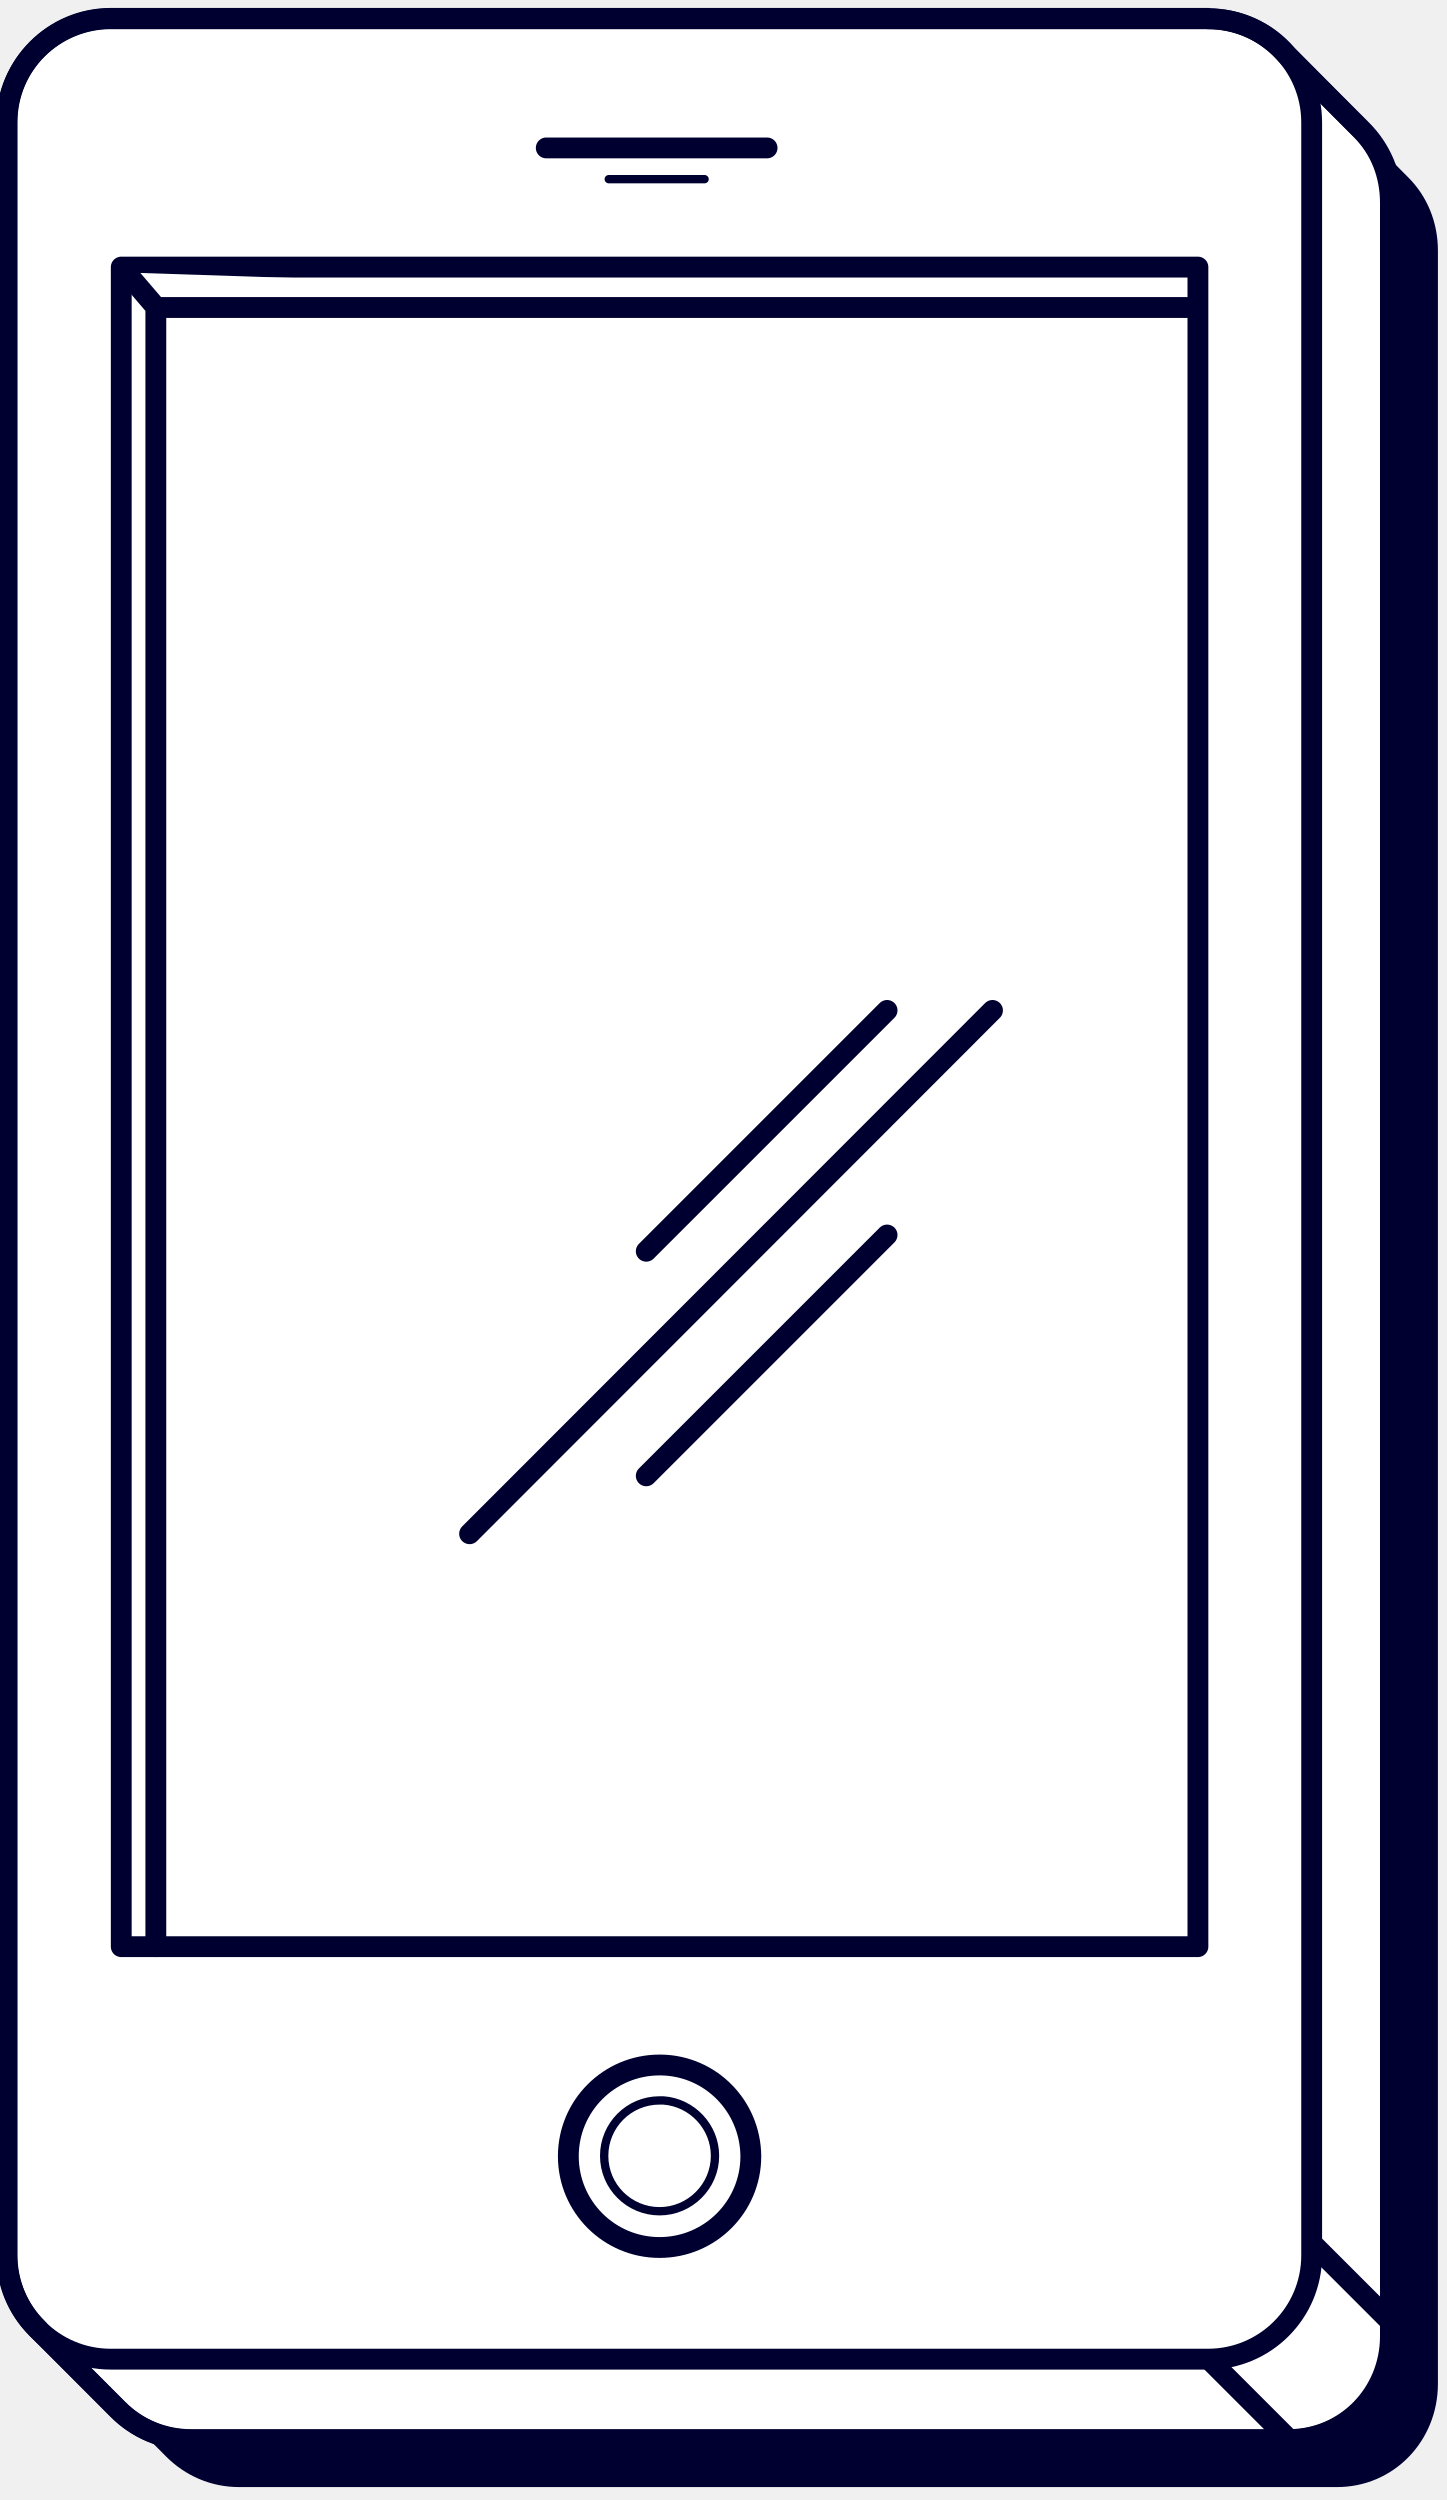
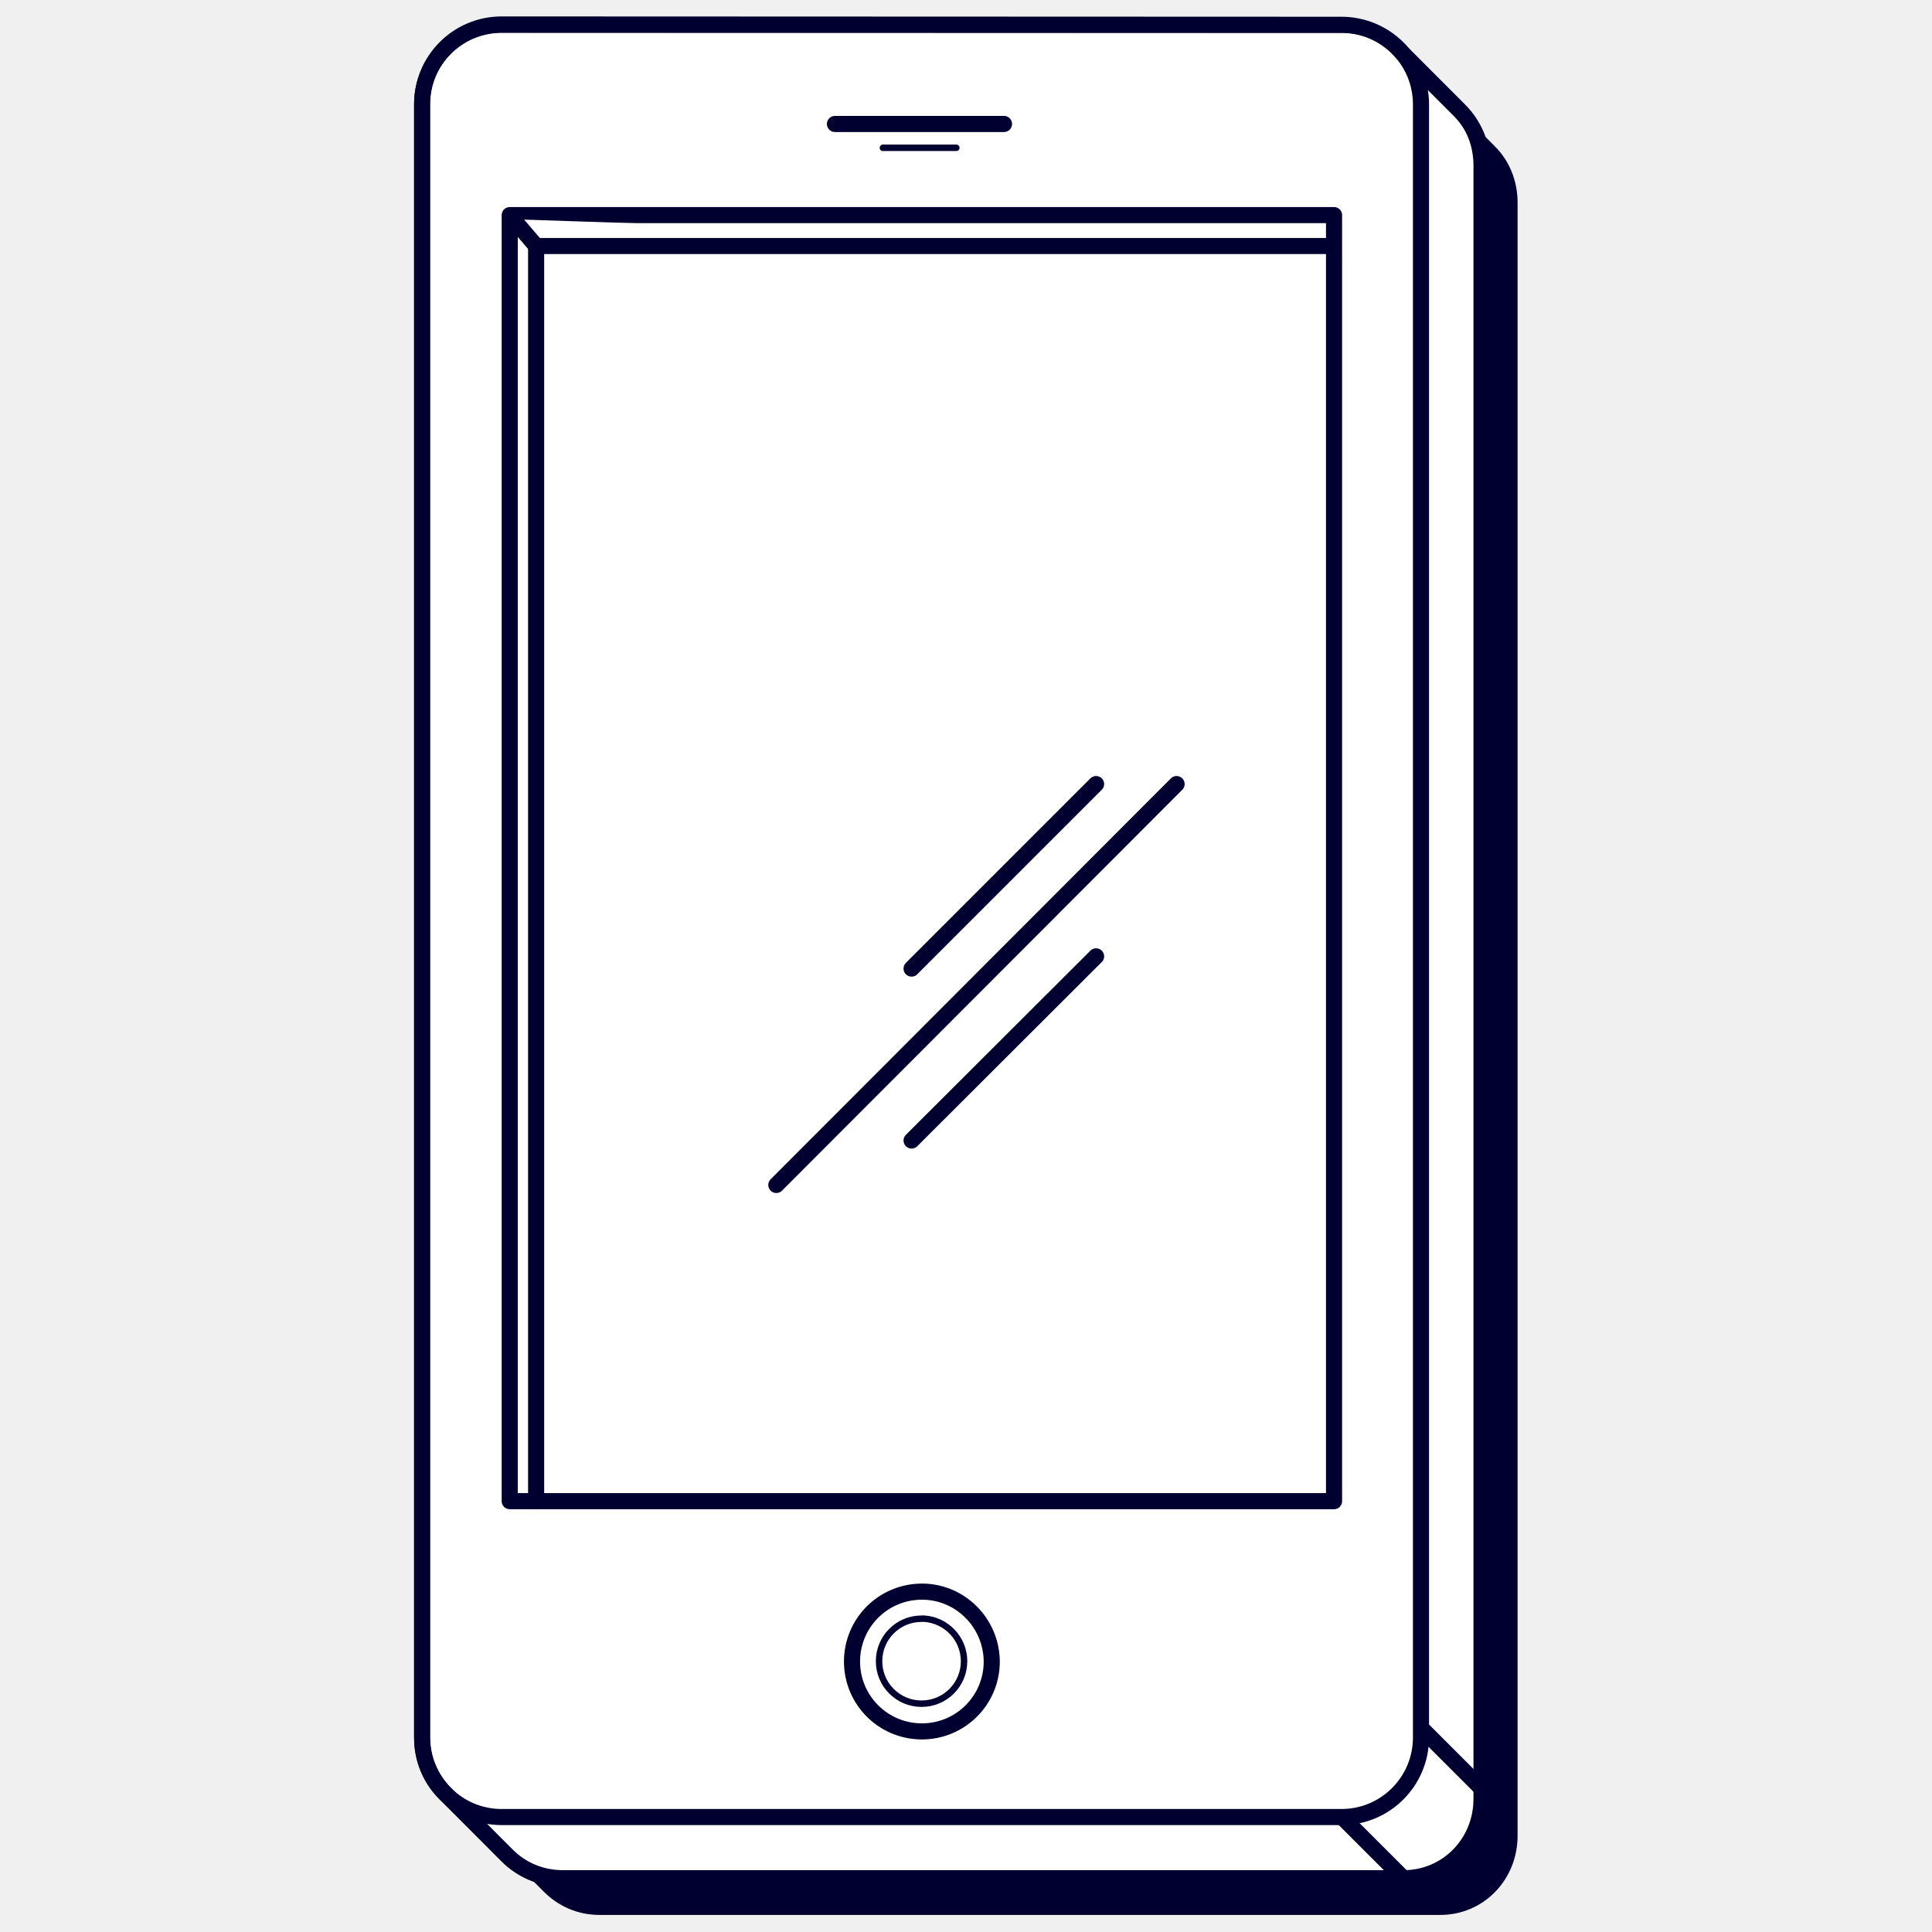
- <svg xmlns="http://www.w3.org/2000/svg" version="1.1" x="0px" y="0px" viewBox="0 0 347.1 600" enable-background="new 0 0 347.1 600" xml:space="preserve">
+ <svg xmlns="http://www.w3.org/2000/svg" version="1.1" id="Layer_1" x="0px" y="0px" viewBox="-252.5 -285 600 600" enable-background="new -252.5 -285 600 600" xml:space="preserve">
  <g id="shadow">
-     <path fill="#000030" d="M345.1,572.1V60.2c0-6.9-2.6-13.1-7.1-17.6l-17.9-18c-4.6-5.3-11.2-8.7-18.8-8.7H38.1   c-13.7,0-23.9,11.1-23.9,24.8v511.9c0,6.9,2.4,13.2,6.9,17.7l-0.3,0.1l19.1,19.2c4.5,4.5,10.6,7.3,17.5,7.3h263.3   C334.4,597,345.1,585.9,345.1,572.1z" />
+     <path fill="#000030" d="M218.8,285.1v-507.2c0-6.8-2.6-13-7-17.4l-17.7-17.8c-4.6-5.3-11.1-8.6-18.6-8.6H-85.3   c-13.6,0-23.7,11-23.7,24.6v507.2c0,6.8,2.4,13.1,6.8,17.5l-0.3,0.1l18.9,19c4.5,4.5,10.5,7.2,17.3,7.2h260.9   C208.2,309.8,218.8,298.8,218.8,285.1z" />
  </g>
  <g id="illustration">
    <g>
      <g>
        <g>
-           <path fill="#FFFFFF" stroke="#000030" stroke-width="5" stroke-linecap="round" stroke-linejoin="round" stroke-miterlimit="10" d="      M307.9,12.3l18.9,18.9c4.5,4.5,7.3,10.7,7.3,17.6v511.9c0,13.7-11.1,24.9-24.9,24.9H45.9c-6.9,0-13.1-2.8-17.6-7.3L9.1,559" />
+           <path fill="#FFFFFF" stroke="#000030" stroke-width="5" stroke-linecap="round" stroke-linejoin="round" stroke-miterlimit="10" d="      M182-269.5l18.7,18.7c4.5,4.5,7.2,10.6,7.2,17.4v507.2c0,13.6-11,24.7-24.7,24.7H-77.6c-6.8,0-13-2.8-17.4-7.2l-19-19.1" />
        </g>
-         <path fill="#FFFFFF" stroke="#000030" stroke-width="5" stroke-linecap="round" stroke-linejoin="round" stroke-miterlimit="10" d="     M289.9,4.5c13.7,0,24.9,11.1,24.9,24.9v511.9c0,13.7-11.1,24.9-24.9,24.9H26.6c-13.7,0-24.9-11.1-24.9-24.9V29.3     c0-13.7,11.1-24.9,24.9-24.9H289.9z" />
-         <path fill="#FFFFFF" stroke="#000030" stroke-width="5" stroke-linecap="round" stroke-linejoin="round" stroke-miterlimit="10" d="     M287.5,467.2H29.1V64.1h258.4v9.8V467.2z" />
-         <path fill="#FFFFFF" stroke="#000030" stroke-width="5" stroke-linecap="round" stroke-linejoin="round" stroke-miterlimit="10" d="     M158.7,495.6c0,0-0.1,0-0.1,0c-0.1,0-0.2,0-0.3,0c-12.1,0-21.9,9.8-21.9,21.9c0,12.1,9.8,21.9,21.9,21.9s21.9-9.8,21.9-21.9     C180.1,505.5,170.6,495.8,158.7,495.6z" />
-         <path fill="#FFFFFF" stroke="#000030" stroke-width="5" stroke-linecap="round" stroke-linejoin="round" stroke-miterlimit="10" d="     M37.4,467.2V73.9 M30.3,65.4l7.2,8.4H285" />
-         <path fill="#FFFFFF" stroke="#000030" stroke-width="5" stroke-linecap="round" stroke-linejoin="round" stroke-miterlimit="10" d="     M305.9,9.5" />
-         <path fill="#FFFFFF" stroke="#000030" stroke-width="2" stroke-linecap="round" stroke-linejoin="round" stroke-miterlimit="10" d="     M159.2,504.1c-0.3,0-0.6,0-0.9,0c-7.4,0-13.3,6-13.3,13.3c0,7.4,6,13.3,13.3,13.3s13.3-6,13.3-13.3     C171.6,510.4,166.1,504.6,159.2,504.1z" />
-         <path fill="#FFFFFF" stroke="#000030" stroke-width="5" stroke-linecap="round" stroke-linejoin="round" stroke-miterlimit="10" d="     M238.2,242.5L112.7,368.1 M212.9,242.5l-57.8,57.8 M212.9,296.4l-57.8,57.8" />
+         <path fill="#FFFFFF" stroke="#000030" stroke-width="5" stroke-linecap="round" stroke-linejoin="round" stroke-miterlimit="10" d="     M164.1-277.3c13.6,0,24.7,11,24.7,24.7v507.2c0,13.6-11,24.7-24.7,24.7H-96.7c-13.6,0-24.7-11-24.7-24.7v-507.3     c0-13.6,11-24.7,24.7-24.7L164.1-277.3L164.1-277.3z" />
+         <path fill="#FFFFFF" stroke="#000030" stroke-width="5" stroke-linecap="round" stroke-linejoin="round" stroke-miterlimit="10" d="     M161.8,181.2h-256v-399.4h256v9.7V181.2z" />
+         <path fill="#FFFFFF" stroke="#000030" stroke-width="5" stroke-linecap="round" stroke-linejoin="round" stroke-miterlimit="10" d="     M34.2,209.3L34.2,209.3c-0.2,0-0.3,0-0.4,0c-12,0-21.7,9.7-21.7,21.7c0,12,9.7,21.7,21.7,21.7S55.5,243,55.5,231     C55.4,219.1,45.9,209.5,34.2,209.3z" />
+         <path fill="#FFFFFF" stroke="#000030" stroke-width="5" stroke-linecap="round" stroke-linejoin="round" stroke-miterlimit="10" d="     M-86,181.2v-389.7 M-93.1-216.9l7.1,8.3h245.2" />
+         <path fill="#FFFFFF" stroke="#000030" stroke-width="5" stroke-linecap="round" stroke-linejoin="round" stroke-miterlimit="10" d="     M180-272.3" />
+         <path fill="#FFFFFF" stroke="#000030" stroke-width="2" stroke-linecap="round" stroke-linejoin="round" stroke-miterlimit="10" d="     M34.6,217.7c-0.3,0-0.6,0-0.9,0c-7.3,0-13.2,5.9-13.2,13.2c0,7.3,5.9,13.2,13.2,13.2s13.2-5.9,13.2-13.2     C46.9,224,41.5,218.2,34.6,217.7z" />
+         <path fill="#FFFFFF" stroke="#000030" stroke-width="5" stroke-linecap="round" stroke-linejoin="round" stroke-miterlimit="10" d="     M112.9-41.5L-11.4,83 M87.9-41.5L30.6,15.8 M87.9,12L30.6,69.2" />
      </g>
    </g>
-     <path fill="none" stroke="#000030" stroke-width="5" stroke-linecap="round" stroke-linejoin="round" stroke-miterlimit="10" d="   M131.1,35.5h53" />
-     <path fill="none" stroke="#000030" stroke-width="2" stroke-linecap="round" stroke-linejoin="round" stroke-miterlimit="10" d="   M146.1,43h23" />
-     <line fill="#FFFFFF" stroke="#000030" stroke-width="5" stroke-linecap="round" stroke-linejoin="round" stroke-miterlimit="10" x1="315.3" y1="538.8" x2="334.5" y2="558" />
-     <line fill="#FFFFFF" stroke="#000030" stroke-width="5" stroke-linecap="round" stroke-linejoin="round" stroke-miterlimit="10" x1="290.5" y1="566.6" x2="309.7" y2="585.8" />
+     <path fill="none" stroke="#000030" stroke-width="5" stroke-linecap="round" stroke-linejoin="round" stroke-miterlimit="10" d="   M6.8-246.5h52.5" />
+     <path fill="none" stroke="#000030" stroke-width="2" stroke-linecap="round" stroke-linejoin="round" stroke-miterlimit="10" d="   M21.7-239.1h22.8" />
+     <path fill="none" stroke="#000030" stroke-width="5" stroke-linecap="round" stroke-linejoin="round" stroke-miterlimit="10" d="   M189.3,252.1l19,19" />
+     <path fill="none" stroke="#000030" stroke-width="5" stroke-linecap="round" stroke-linejoin="round" stroke-miterlimit="10" d="   M164.7,279.7l19,19" />
  </g>
  <g id="outline">
    <g>
-       <path fill="#000030" d="M309.2,588H45.9c-7.3,0-14.2-2.8-19.3-8L7.3,560.8c-0.2-0.2-0.3-0.3-0.5-0.5c-5-5.1-7.7-11.9-7.7-19V29.3    C-0.9,14.3,11.5,2,26.6,2h263.4c8,0,15.5,3.4,20.7,9.5l17.7,17.9c5.2,5.2,7.8,12,7.8,19.3v511.9C336.1,575.7,324.3,588,309.2,588z     M11.3,557.7l18.8,18.8c4.2,4.2,9.8,6.5,15.8,6.5h263.4c12.3,0,21.9-10,21.9-22.3V48.7c0-6-2.1-11.6-6.3-15.8l-17.9-18    c0,0,0-0.1-0.1-0.1c-4.3-5-10.4-7.8-16.9-7.8H26.6C14.3,7,4.1,17,4.1,29.3v511.9c0,6,2.4,11.7,6.7,15.9    C11,557.3,11.2,557.5,11.3,557.7z" />
+       <path fill="#000030" d="M183.3,300.9H-77.6c-7.2,0-14.1-2.8-19.1-7.9l-19.1-19c-0.2-0.2-0.3-0.3-0.5-0.5c-5-5.1-7.6-11.8-7.6-18.8    v-507.3c0-14.9,12.3-27,27.2-27h261c7.9,0,15.4,3.4,20.5,9.4l17.5,17.7c5.2,5.2,7.7,11.9,7.7,19.1v507.2    C209.9,288.7,198.2,300.9,183.3,300.9z M-111.9,270.8l18.6,18.6c4.2,4.2,9.7,6.4,15.7,6.4h261c12.2,0,21.7-9.9,21.7-22.1v-507.3    c0-5.9-2.1-11.5-6.2-15.7L181.1-267c0,0,0-0.1-0.1-0.1c-4.3-5-10.3-7.7-16.7-7.7h-261c-12.2,0-22.3,9.9-22.3,22.1v507.2    c0,5.9,2.4,11.6,6.6,15.8C-112.2,270.4-112,270.6-111.9,270.8z" />
    </g>
  </g>
</svg>
